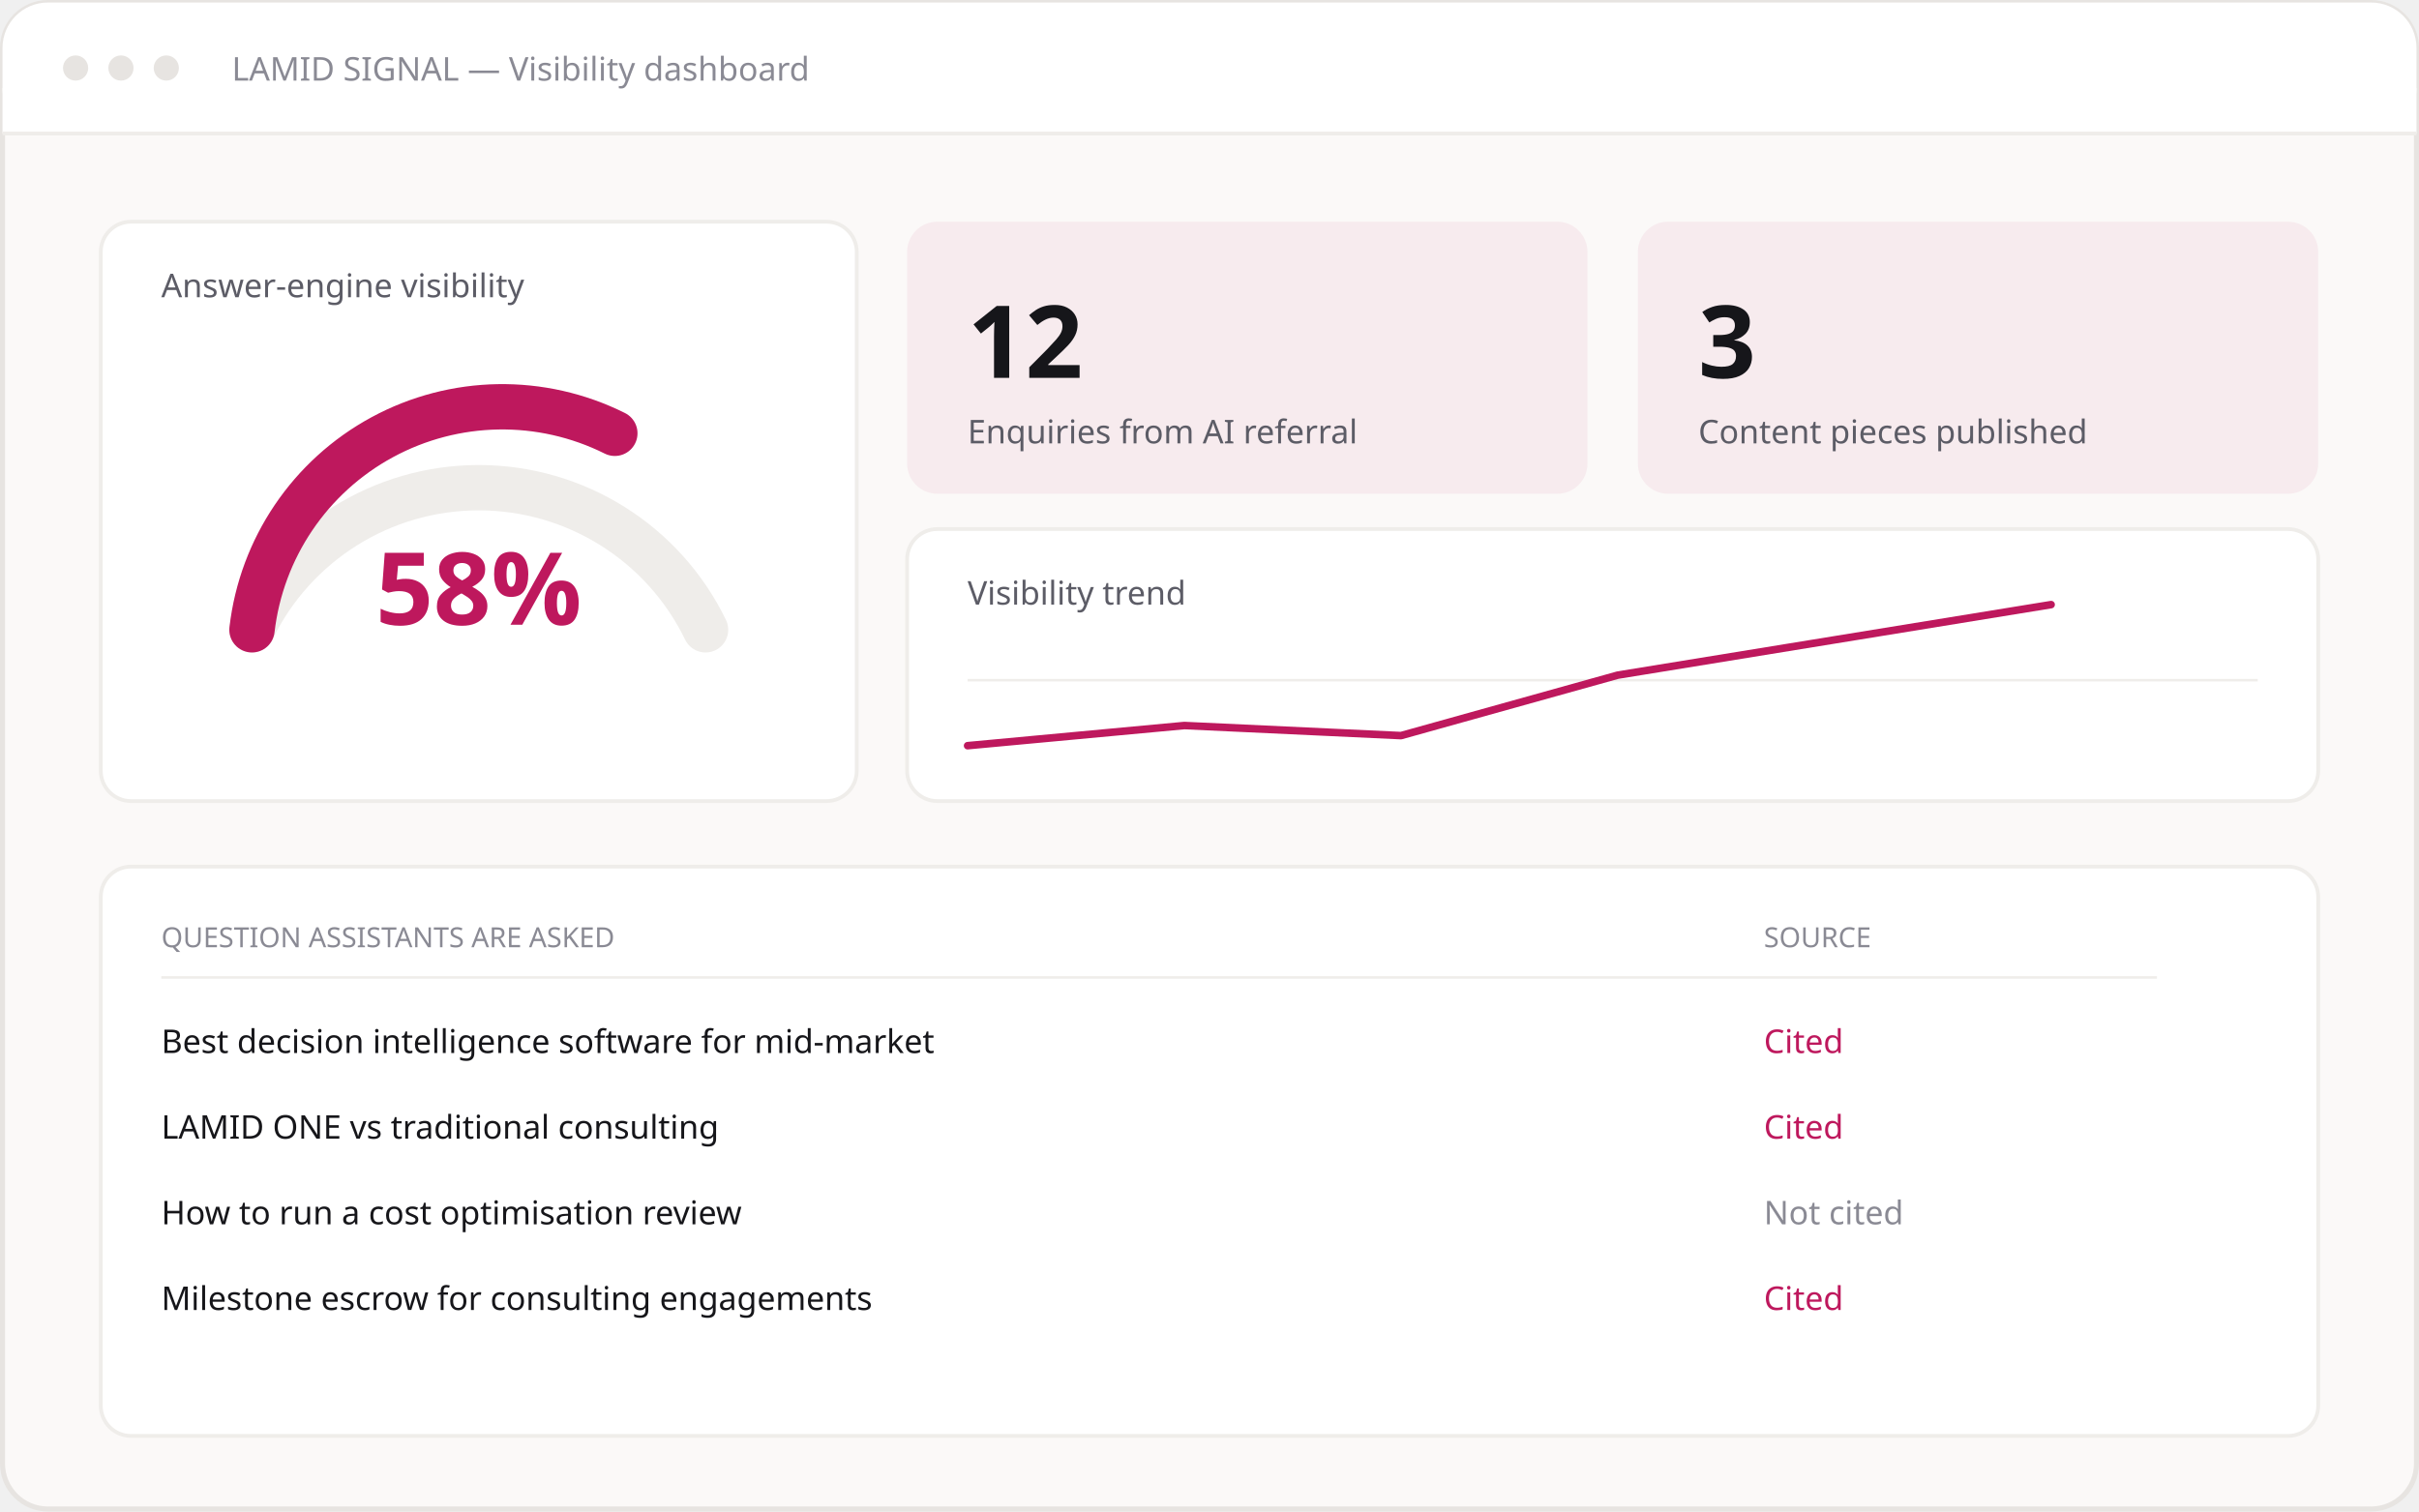
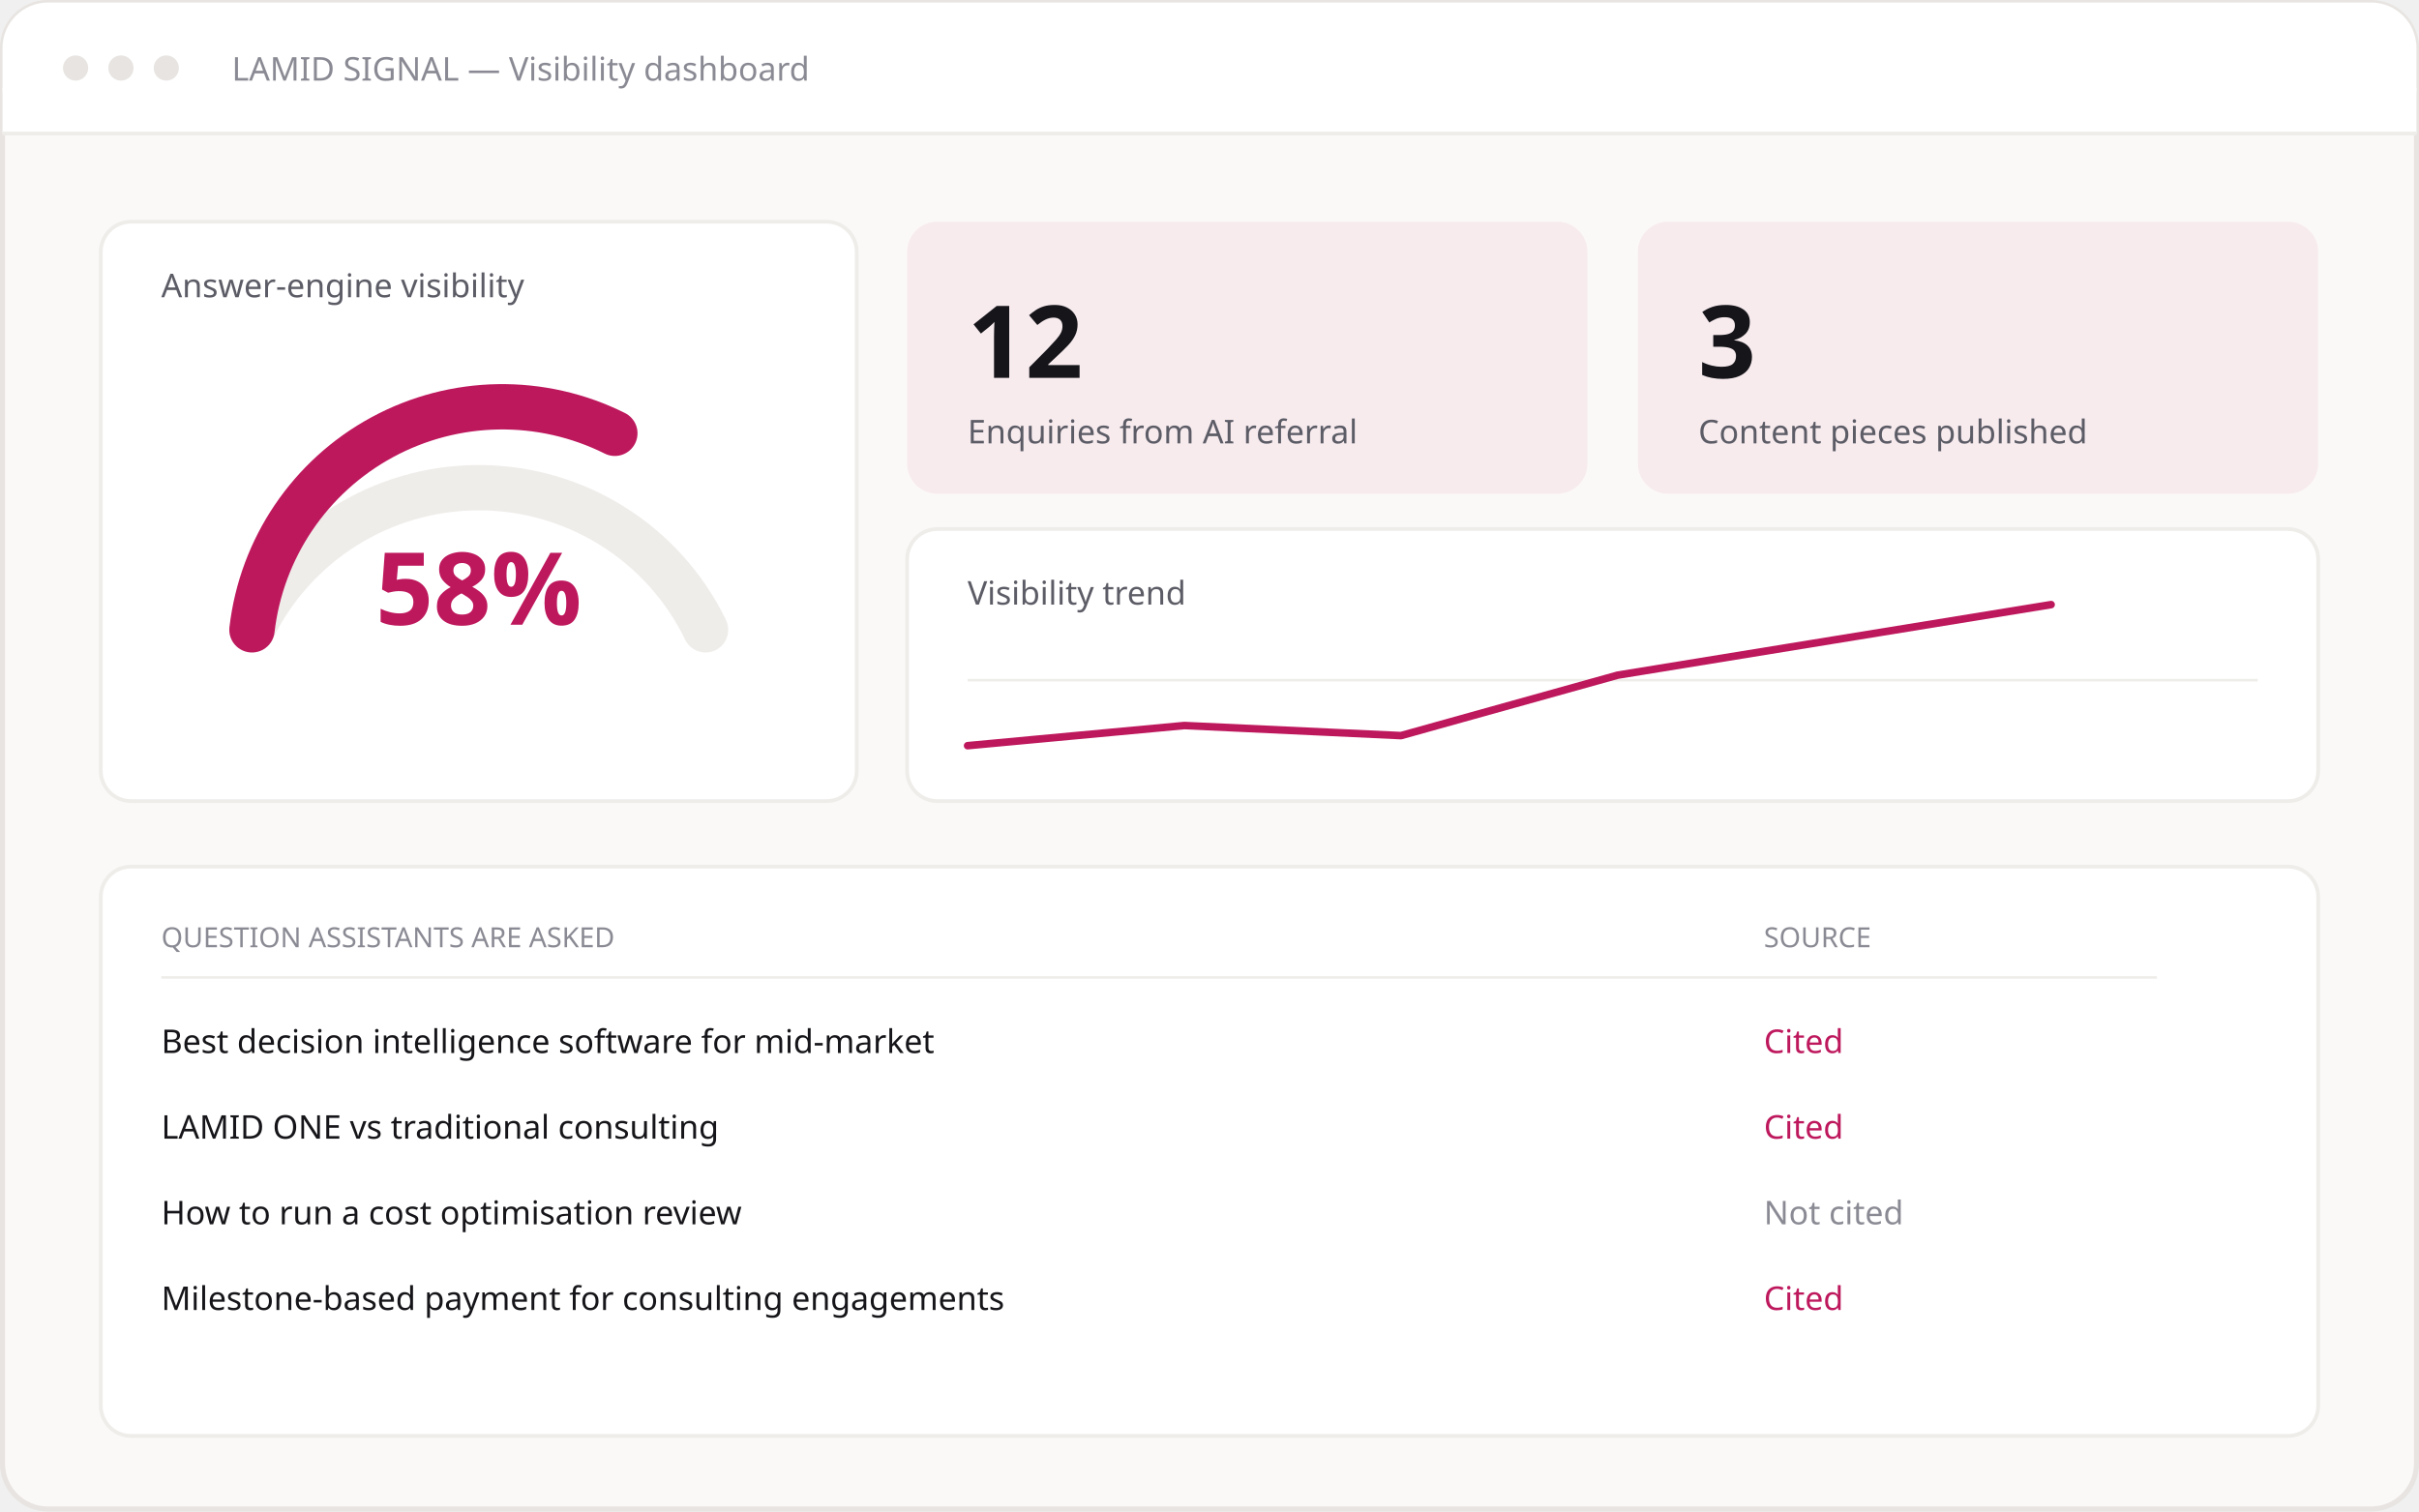
<svg xmlns="http://www.w3.org/2000/svg" viewBox="0 0 960 600" role="img" aria-labelledby="t d">
  <rect x="1" y="1" width="958" height="598" rx="18" fill="#FBF9F8" stroke="#E7E4E1" stroke-width="2" />
  <rect x="1" y="1" width="958" height="52" rx="18" fill="#FFFFFF" />
  <rect x="1" y="35" width="958" height="18" fill="#FFFFFF" />
  <line x1="1" y1="53" x2="959" y2="53" stroke="#EFEDEA" stroke-width="1.5" />
  <circle cx="30" cy="27" r="5" fill="#E7E4E1" />
  <circle cx="48" cy="27" r="5" fill="#E7E4E1" />
  <circle cx="66" cy="27" r="5" fill="#E7E4E1" />
  <text x="92" y="32" font-family="system-ui,sans-serif" font-size="13" fill="#8A8A94">LAMID SIGNAL — Visibility dashboard</text>
  <g font-family="system-ui,sans-serif">
    <rect x="40" y="88" width="300" height="230" rx="12" fill="#FFFFFF" stroke="#EFEDEA" stroke-width="1.5" />
    <text x="64" y="118" font-size="13" fill="#5C5C66">Answer-engine visibility</text>
    <path d="M100 250 A100 100 0 0 1 280 250" fill="none" stroke="#EFEDEA" stroke-width="18" stroke-linecap="round" />
    <path d="M100 250 A100 100 0 0 1 244 172" fill="none" stroke="#BE185D" stroke-width="18" stroke-linecap="round" />
    <text x="190" y="248" font-size="40" fill="#BE185D" font-weight="600" text-anchor="middle">58%</text>
  </g>
  <g font-family="system-ui,sans-serif">
    <rect x="360" y="88" width="270" height="108" rx="12" fill="#BE185D" fill-opacity=".06" />
    <text x="384" y="150" font-size="40" fill="#16161A" font-weight="600">12</text>
    <text x="384" y="176" font-size="13" fill="#5C5C66">Enquiries from AI referral</text>
    <rect x="650" y="88" width="270" height="108" rx="12" fill="#BE185D" fill-opacity=".06" />
    <text x="674" y="150" font-size="40" fill="#16161A" font-weight="600">3</text>
    <text x="674" y="176" font-size="13" fill="#5C5C66">Content pieces published</text>
  </g>
  <g font-family="system-ui,sans-serif">
    <rect x="360" y="210" width="560" height="108" rx="12" fill="#FFFFFF" stroke="#EFEDEA" stroke-width="1.5" />
    <text x="384" y="240" font-size="13" fill="#5C5C66">Visibility trend</text>
    <g stroke="#EFEDEA" stroke-width="1">
      <line x1="384" y1="270" x2="896" y2="270" />
    </g>
    <path d="M384 296 L470 288 L556 292 L642 268 L728 254 L814 240" fill="none" stroke="#BE185D" stroke-width="3" stroke-linecap="round" stroke-linejoin="round" />
  </g>
  <g font-family="system-ui,sans-serif" font-size="13">
    <rect x="40" y="344" width="880" height="226" rx="12" fill="#FFFFFF" stroke="#EFEDEA" stroke-width="1.5" />
    <text x="64" y="376" fill="#8A8A94" font-size="11">QUESTION ASSISTANTS ARE ASKED</text>
    <text x="700" y="376" fill="#8A8A94" font-size="11">SOURCE</text>
    <line x1="64" y1="388" x2="856" y2="388" stroke="#EFEDEA" />
    <text x="64" y="418" fill="#16161A">Best decision intelligence software for mid-market</text>
    <text x="700" y="418" fill="#BE185D">Cited</text>
    <text x="64" y="452" fill="#16161A">LAMID ONE vs traditional consulting</text>
    <text x="700" y="452" fill="#BE185D">Cited</text>
    <text x="64" y="486" fill="#16161A">How to run a cost optimisation review</text>
    <text x="700" y="486" fill="#8A8A94">Not cited</text>
-     <text x="64" y="520" fill="#16161A">Milestone escrow for consulting engagements</text>
+     <text x="64" y="520" fill="#16161A">Milestone-based payment for consulting engagements</text>
    <text x="700" y="520" fill="#BE185D">Cited</text>
  </g>
</svg>
